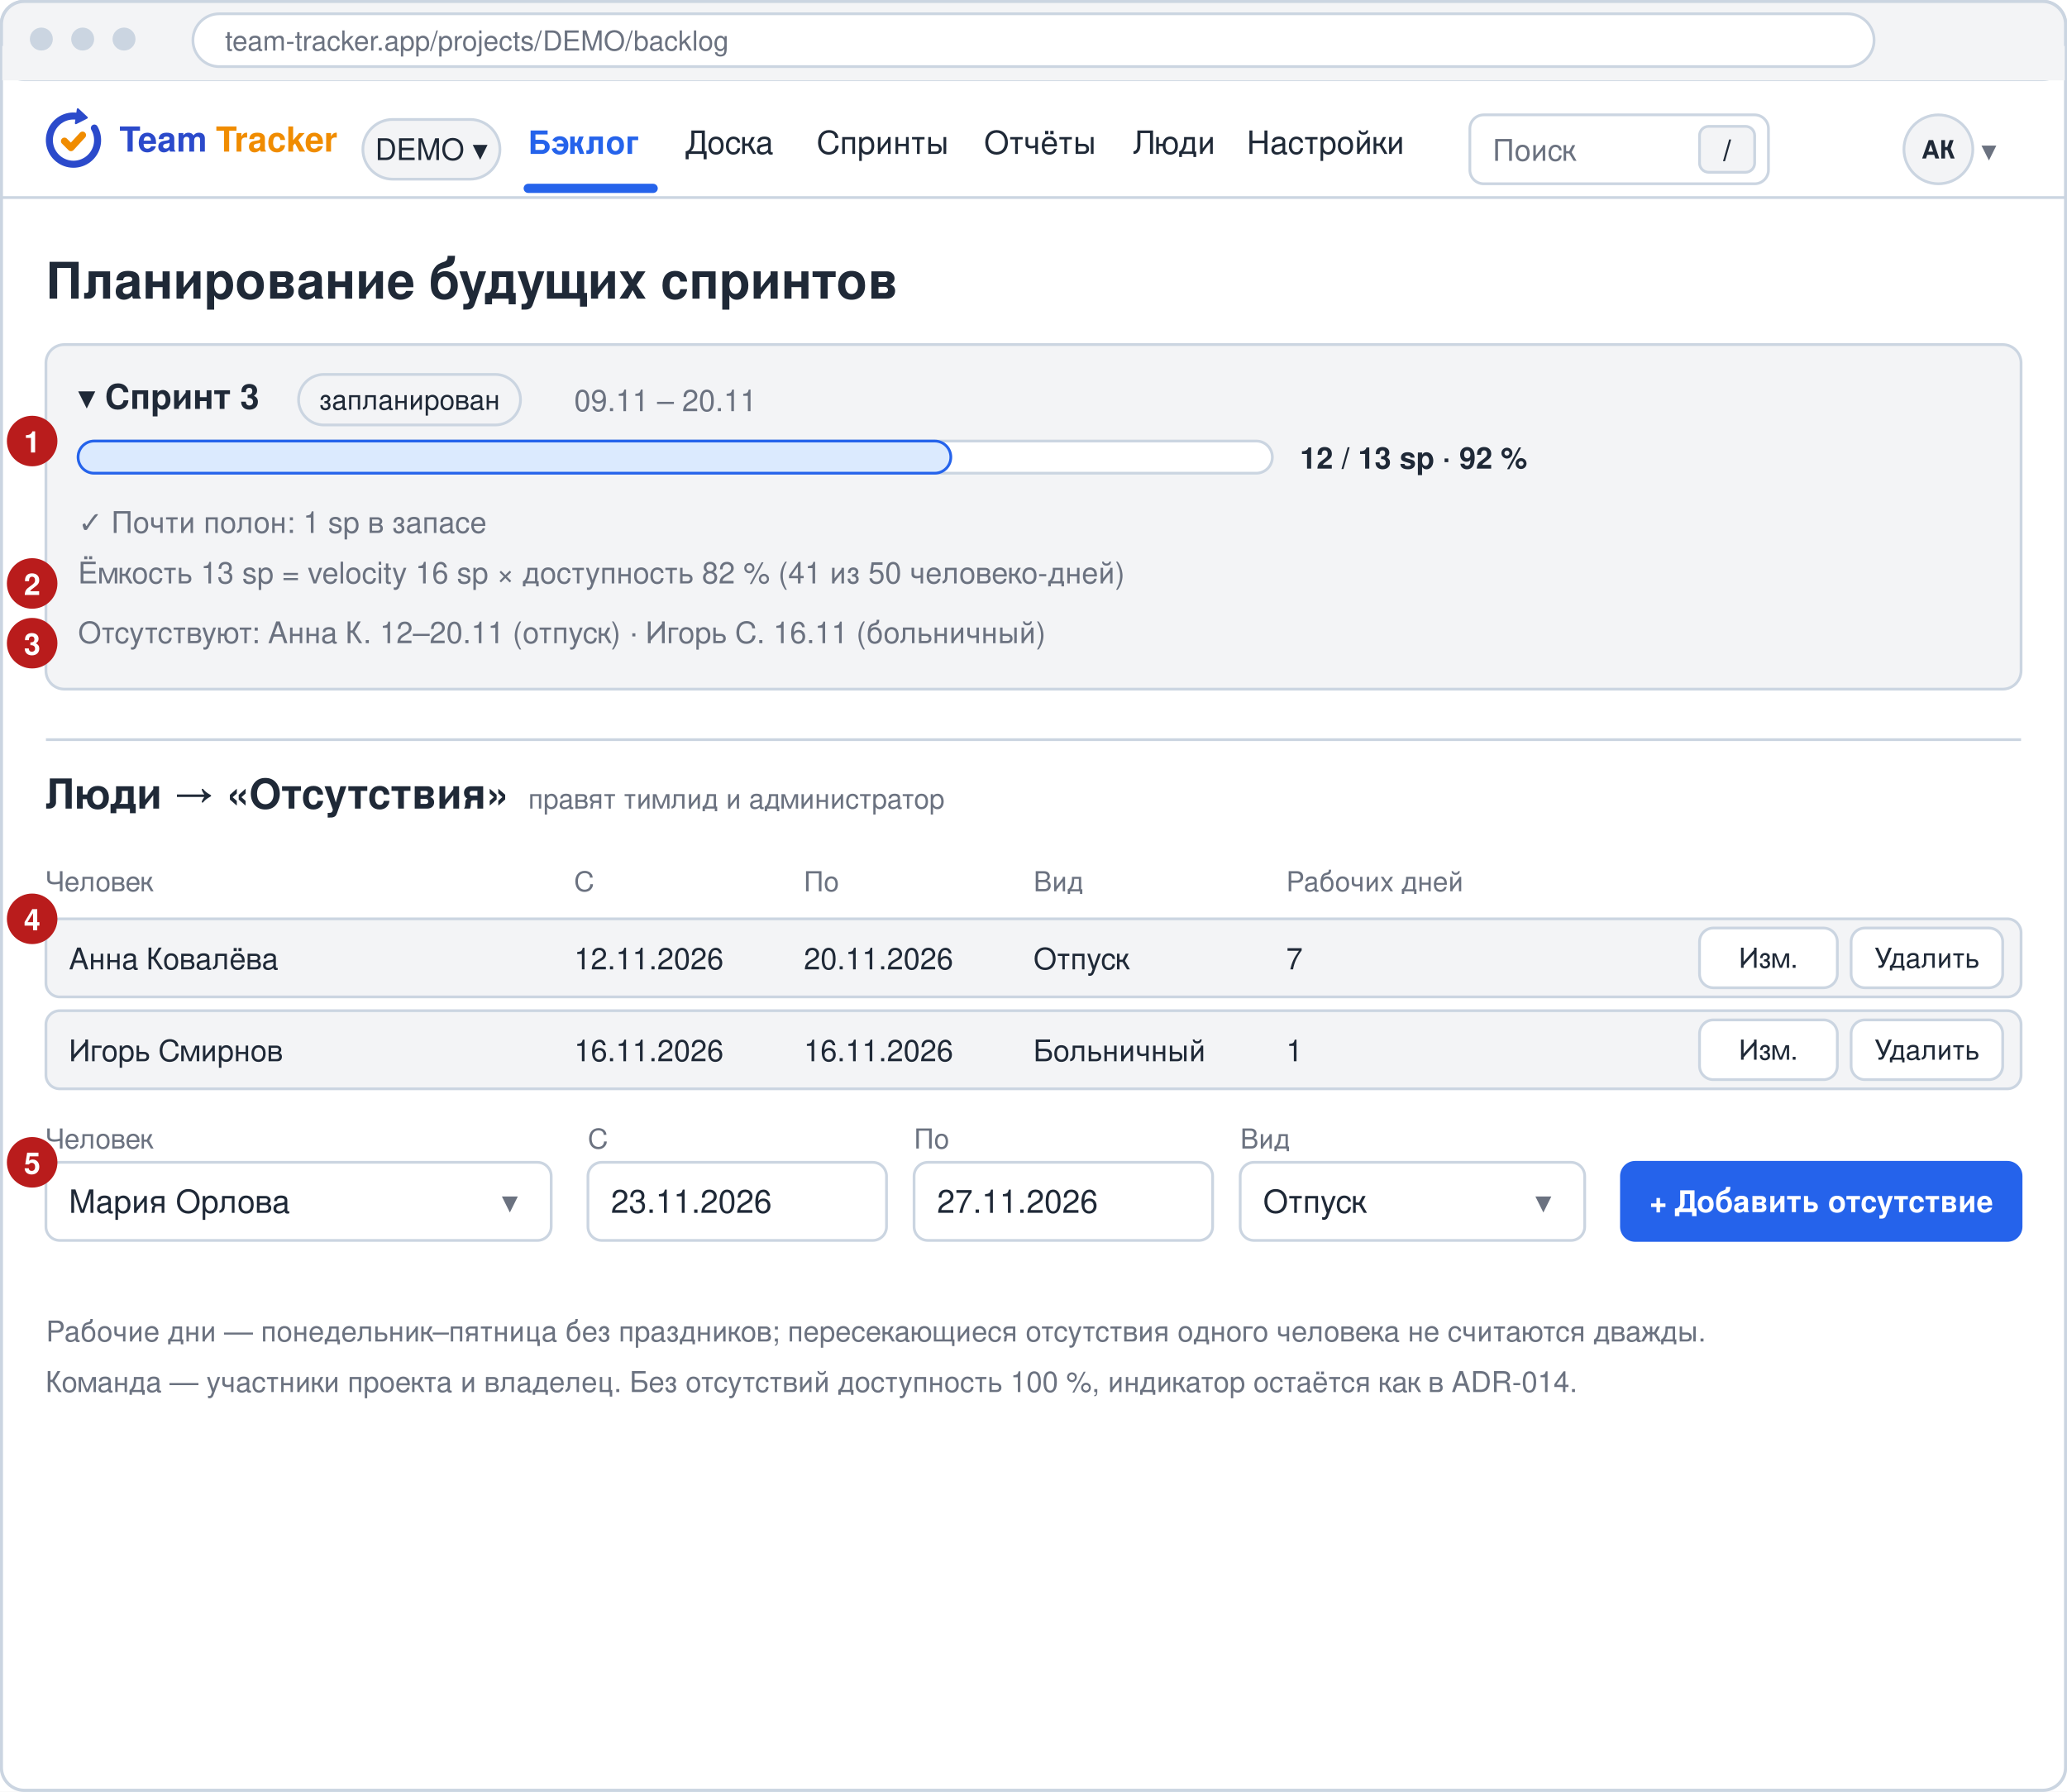
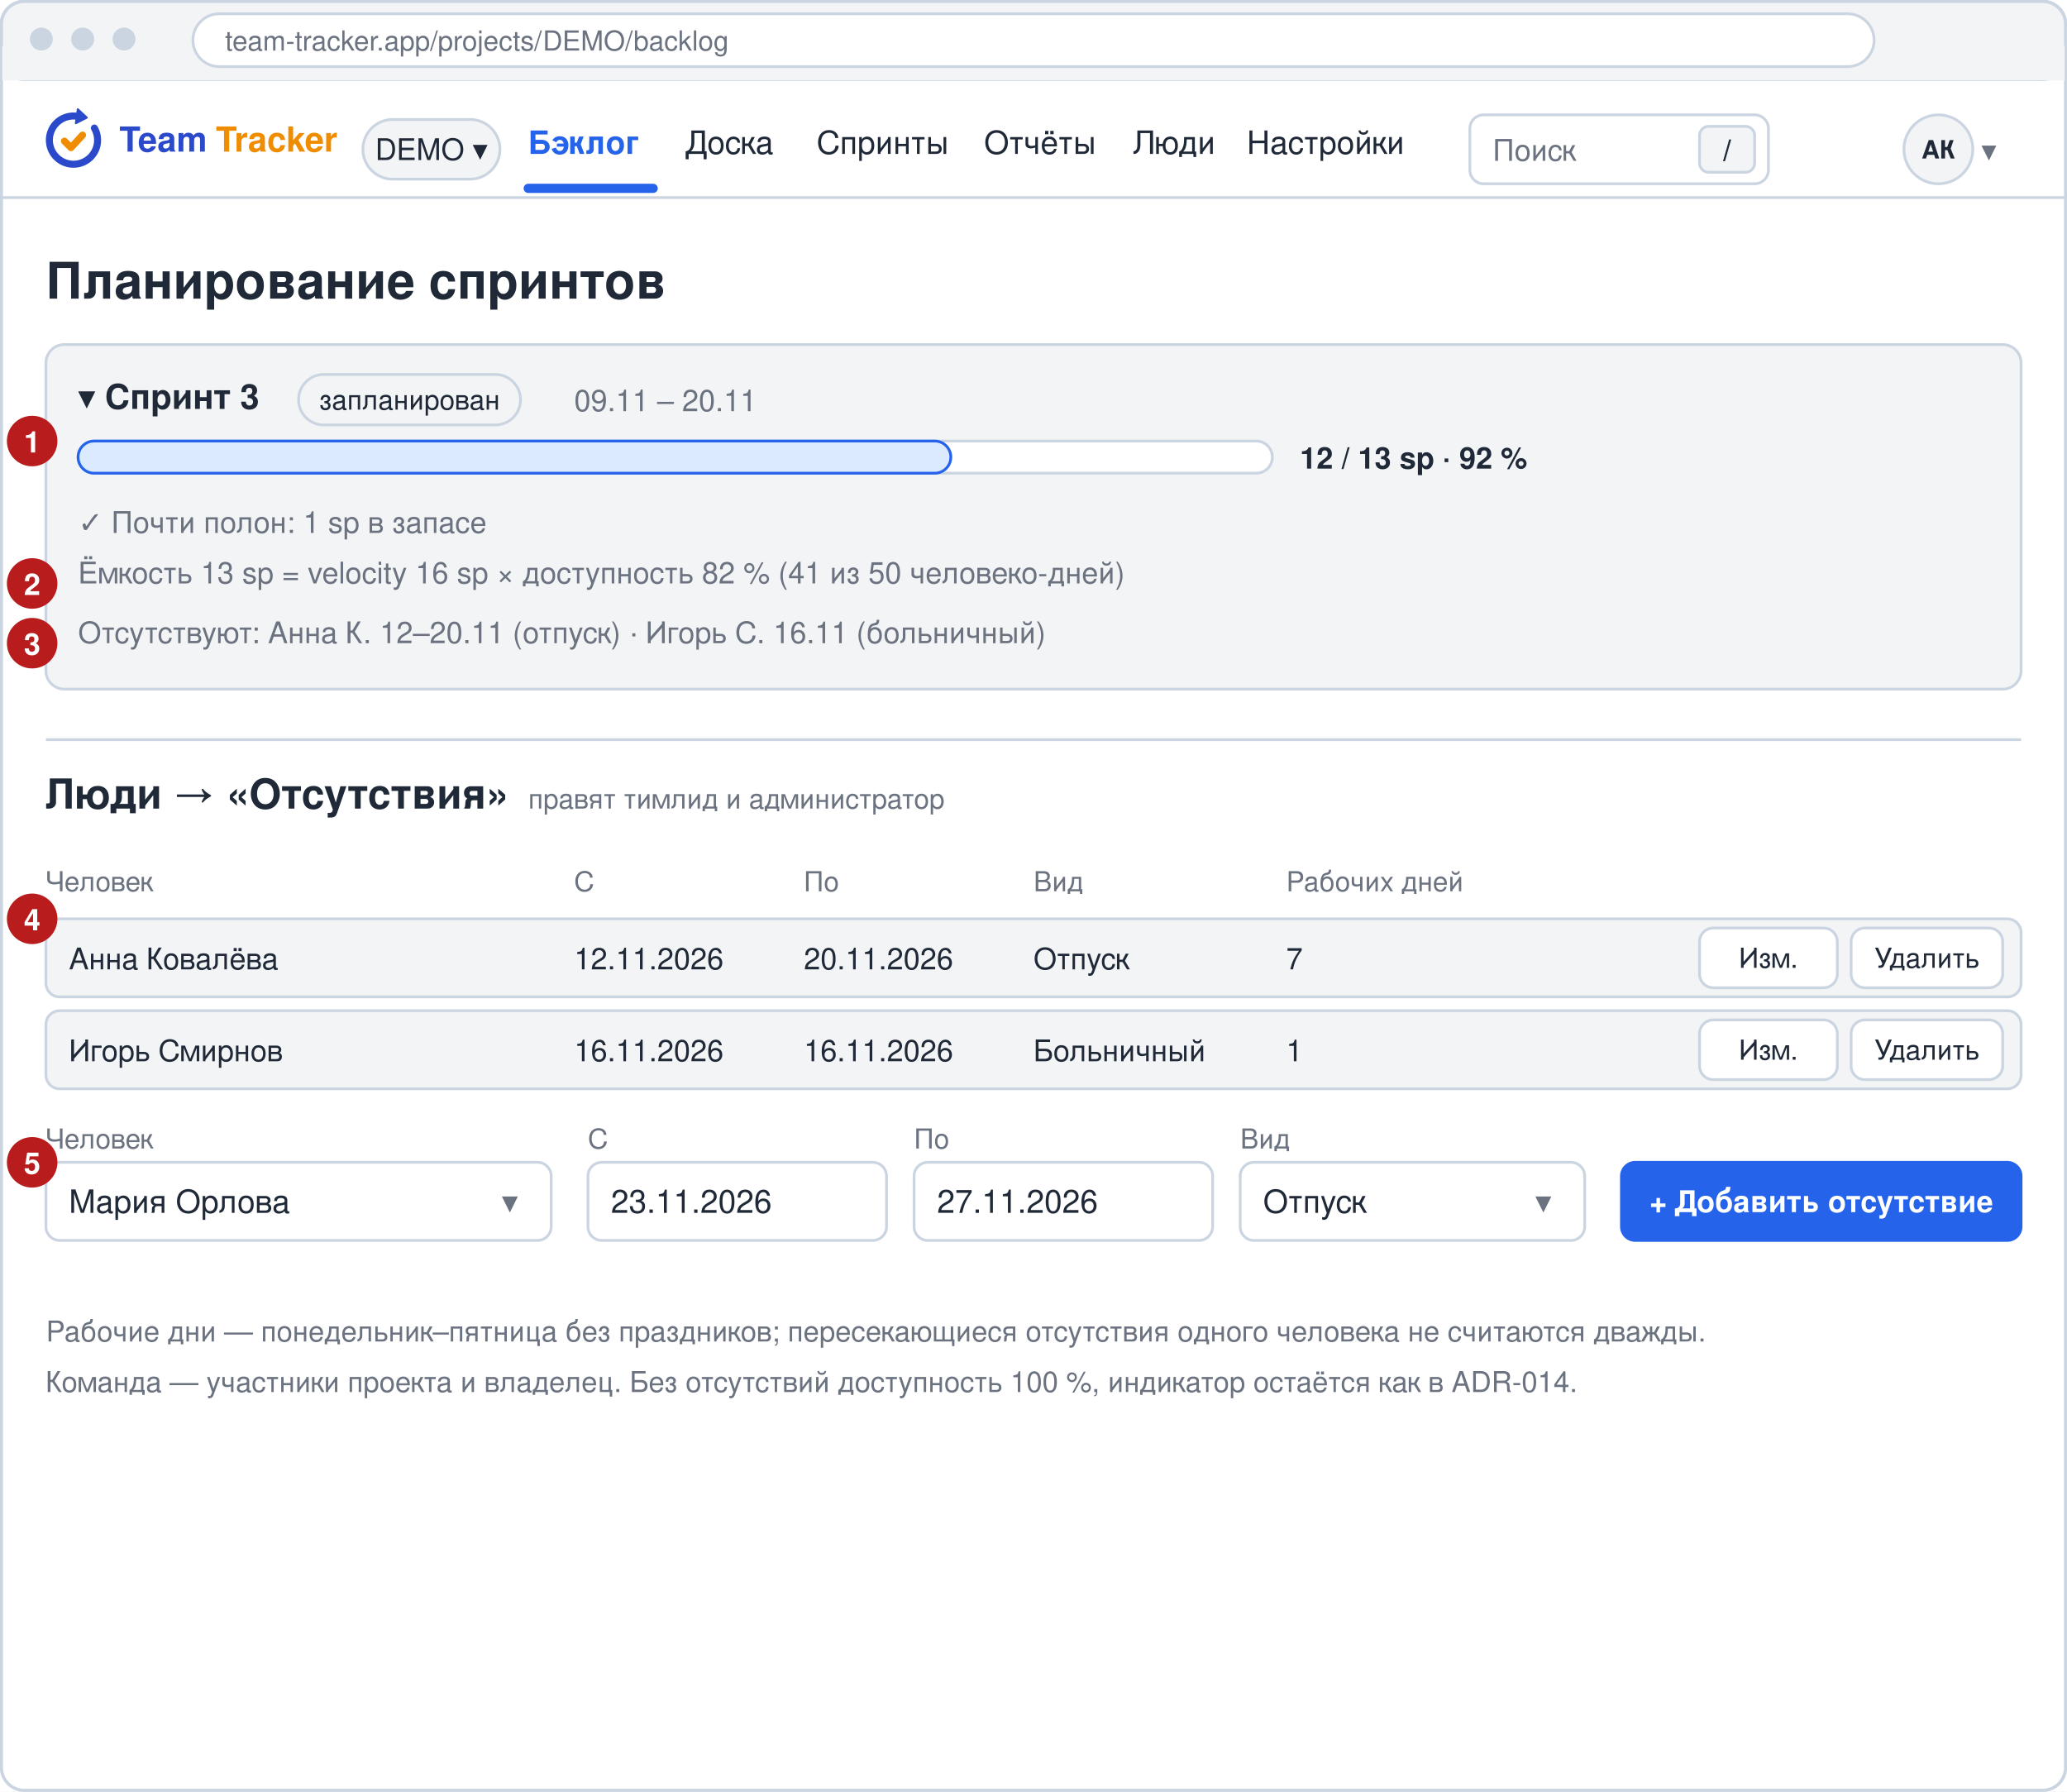
<svg xmlns="http://www.w3.org/2000/svg" width="900" height="780" viewBox="0 0 900 780" font-family="Helvetica, Arial, 'Segoe UI', 'DejaVu Sans', sans-serif" role="img" aria-label="Доступность людей и ёмкость спринта">
  <defs>
    <marker id="arr" viewBox="0 0 10 10" refX="9" refY="5" markerWidth="7" markerHeight="7" orient="auto-start-reverse">
      <path d="M0 0 L10 5 L0 10 z" fill="#2563eb" />
    </marker>
  </defs>
  <rect width="900" height="780" fill="#ffffff" />
  <rect x="0.6" y="0.6" width="898.8" height="778.8" rx="10" fill="#ffffff" stroke="#cbd5e1" stroke-width="1.4" />
  <rect x="0.6" y="0.6" width="898.8" height="34" rx="10" fill="#f3f4f6" stroke="#cbd5e1" stroke-width="1.4" />
  <rect x="1" y="20" width="898" height="15" rx="0" fill="#f3f4f6" />
  <circle cx="18" cy="17" r="5" fill="#cbd5e1" />
  <circle cx="36" cy="17" r="5" fill="#cbd5e1" />
  <circle cx="54" cy="17" r="5" fill="#cbd5e1" />
  <rect x="84" y="6" width="732" height="23" rx="11.5" fill="#ffffff" stroke="#cbd5e1" stroke-width="1.2" />
  <text x="98" y="22" text-anchor="start" font-size="12" fill="#6b7280">team-tracker.app/projects/DEMO/backlog</text>
  <line x1="1" y1="86" x2="899" y2="86" stroke="#cbd5e1" stroke-width="1.2" />
  <g transform="translate(18 47) scale(0.4375)">
    <path d="M52.78 20 A24 24 0 1 1 35.34 8.23" fill="none" stroke="#2B4ACB" stroke-width="7" stroke-linecap="round" />
    <polygon points="45.24,9.62 36.31,1.30 34.37,15.16" fill="#2B4ACB" stroke="#2B4ACB" stroke-width="2" stroke-linejoin="round" />
    <polyline points="23,33 29.5,39.5 41,27" fill="none" stroke="#F08C00" stroke-width="7" stroke-linecap="round" stroke-linejoin="round" />
  </g>
  <text x="52" y="66" text-anchor="start" font-size="15" font-weight="bold" fill="#2B4ACB">Team</text>
  <text x="94" y="66" text-anchor="start" font-size="15" font-weight="bold" fill="#F08C00">Tracker</text>
  <rect x="158" y="52" width="59.68" height="26" rx="13.0" fill="#f3f4f6" stroke="#cbd5e1" stroke-width="1.2" />
  <text x="187.84" y="69.68" text-anchor="middle" font-size="13" fill="#1f2937">DEMO ▾</text>
  <text x="230" y="67" text-anchor="start" font-size="14" font-weight="bold" fill="#2563eb">Бэклог</text>
  <rect x="228" y="80" width="58.4" height="4" rx="2" fill="#2563eb" />
  <text x="298.4" y="67" text-anchor="start" font-size="14" fill="#1f2937">Доска</text>
  <text x="355.6" y="67" text-anchor="start" font-size="14" fill="#1f2937">Спринты</text>
  <text x="428.48" y="67" text-anchor="start" font-size="14" fill="#1f2937">Отчёты</text>
  <text x="493.52" y="67" text-anchor="start" font-size="14" fill="#1f2937">Люди</text>
  <text x="542.88" y="67" text-anchor="start" font-size="14" fill="#1f2937">Настройки</text>
  <rect x="640" y="50" width="130" height="30" rx="6" fill="#ffffff" stroke="#cbd5e1" stroke-width="1.2" />
  <text x="650" y="70" text-anchor="start" font-size="13" fill="#6b7280">Поиск</text>
  <rect x="740" y="55" width="24" height="20" rx="4" fill="#f3f4f6" stroke="#cbd5e1" stroke-width="1.2" />
  <text x="752" y="70" text-anchor="middle" font-size="13" font-weight="bold" fill="#1f2937">/</text>
  <circle cx="844" cy="65" r="15" fill="#f3f4f6" stroke="#cbd5e1" stroke-width="1.2" />
  <text x="844" y="69" text-anchor="middle" font-size="11" font-weight="bold" fill="#1f2937">АК</text>
  <text x="866" y="70" text-anchor="middle" font-size="13" fill="#6b7280">▾</text>
-   <text x="20" y="130" text-anchor="start" font-size="22" font-weight="bold" fill="#1f2937">Планирование будущих спринтов</text>
+   <text x="20" y="130" text-anchor="start" font-size="22" font-weight="bold" fill="#1f2937">Планирование спринтов</text>
  <rect x="20" y="150" width="860" height="150" rx="8" fill="#f3f4f6" stroke="#cbd5e1" stroke-width="1.2" />
  <text x="34" y="178" text-anchor="start" font-size="15" font-weight="bold" fill="#1f2937">▾ Спринт 3</text>
  <rect x="130" y="163" width="96.64" height="22" rx="11.0" fill="#f3f4f6" stroke="#cbd5e1" stroke-width="1.2" />
  <text x="178.32" y="178.32" text-anchor="middle" font-size="12" fill="#1f2937">запланирован</text>
  <text x="250" y="179" text-anchor="start" font-size="13" fill="#6b7280">09.11 – 20.11</text>
  <rect x="34" y="192" width="520" height="14" rx="7" fill="#ffffff" stroke="#cbd5e1" stroke-width="1.2" />
  <rect x="34" y="192" width="380" height="14" rx="7" fill="#dbeafe" stroke="#2563eb" stroke-width="1.2" />
  <text x="566" y="204" text-anchor="start" font-size="13" font-weight="bold" fill="#1f2937">12 / 13 sp · 92 %</text>
  <text x="34" y="232" text-anchor="start" font-size="13" fill="#6b7280">✓ Почти полон: 1 sp в запасе</text>
  <text x="34" y="254" text-anchor="start" font-size="13" fill="#6b7280">Ёмкость 13 sp = velocity 16 sp × доступность 82 % (41 из 50 человеко-дней)</text>
  <text x="34" y="280" text-anchor="start" font-size="13" fill="#6b7280">Отсутствуют: Анна К. 12–20.11 (отпуск) · Игорь С. 16.11 (больничный)</text>
  <circle cx="14" cy="192" r="11" fill="#b91c1c" />
  <text x="14" y="197" text-anchor="middle" font-size="13" font-weight="bold" fill="#ffffff">1</text>
  <circle cx="14" cy="254" r="11" fill="#b91c1c" />
  <text x="14" y="259" text-anchor="middle" font-size="13" font-weight="bold" fill="#ffffff">2</text>
  <circle cx="14" cy="280" r="11" fill="#b91c1c" />
  <text x="14" y="285" text-anchor="middle" font-size="13" font-weight="bold" fill="#ffffff">3</text>
  <line x1="20" y1="322" x2="880" y2="322" stroke="#cbd5e1" stroke-width="1.2" />
  <text x="20" y="352" text-anchor="start" font-size="18" font-weight="bold" fill="#1f2937">Люди → «Отсутствия»</text>
  <text x="230" y="352" text-anchor="start" font-size="12" fill="#6b7280">правят тимлид и администратор</text>
  <text x="20" y="388" text-anchor="start" font-size="12" fill="#6b7280">Человек</text>
  <text x="250" y="388" text-anchor="start" font-size="12" fill="#6b7280">С</text>
  <text x="350" y="388" text-anchor="start" font-size="12" fill="#6b7280">По</text>
  <text x="450" y="388" text-anchor="start" font-size="12" fill="#6b7280">Вид</text>
  <text x="560" y="388" text-anchor="start" font-size="12" fill="#6b7280">Рабочих дней</text>
  <rect x="20" y="400" width="860" height="34" rx="6" fill="#f3f4f6" stroke="#cbd5e1" stroke-width="1.2" />
  <text x="30" y="422" text-anchor="start" font-size="13" fill="#1f2937">Анна Ковалёва</text>
  <text x="250" y="422" text-anchor="start" font-size="13" fill="#1f2937">12.11.2026</text>
  <text x="350" y="422" text-anchor="start" font-size="13" fill="#1f2937">20.11.2026</text>
  <text x="450" y="422" text-anchor="start" font-size="13" fill="#1f2937">Отпуск</text>
  <text x="560" y="422" text-anchor="start" font-size="13" fill="#1f2937">7</text>
  <rect x="740" y="404" width="60" height="26" rx="6" fill="#ffffff" stroke="#cbd5e1" stroke-width="1.2" />
  <text x="770.0" y="421.32" text-anchor="middle" font-size="12" fill="#1f2937">Изм.</text>
  <rect x="806" y="404" width="66" height="26" rx="6" fill="#ffffff" stroke="#cbd5e1" stroke-width="1.2" />
  <text x="839.0" y="421.32" text-anchor="middle" font-size="12" fill="#1f2937">Удалить</text>
  <rect x="20" y="440" width="860" height="34" rx="6" fill="#f3f4f6" stroke="#cbd5e1" stroke-width="1.2" />
  <text x="30" y="462" text-anchor="start" font-size="13" fill="#1f2937">Игорь Смирнов</text>
  <text x="250" y="462" text-anchor="start" font-size="13" fill="#1f2937">16.11.2026</text>
  <text x="350" y="462" text-anchor="start" font-size="13" fill="#1f2937">16.11.2026</text>
  <text x="450" y="462" text-anchor="start" font-size="13" fill="#1f2937">Больничный</text>
  <text x="560" y="462" text-anchor="start" font-size="13" fill="#1f2937">1</text>
  <rect x="740" y="444" width="60" height="26" rx="6" fill="#ffffff" stroke="#cbd5e1" stroke-width="1.2" />
  <text x="770.0" y="461.32" text-anchor="middle" font-size="12" fill="#1f2937">Изм.</text>
  <rect x="806" y="444" width="66" height="26" rx="6" fill="#ffffff" stroke="#cbd5e1" stroke-width="1.2" />
  <text x="839.0" y="461.32" text-anchor="middle" font-size="12" fill="#1f2937">Удалить</text>
  <circle cx="14" cy="400" r="11" fill="#b91c1c" />
  <text x="14" y="405" text-anchor="middle" font-size="13" font-weight="bold" fill="#ffffff">4</text>
  <text x="20" y="500" text-anchor="start" font-size="12" fill="#6b7280">Человек</text>
  <rect x="20" y="506" width="220" height="34" rx="6" fill="#ffffff" stroke="#cbd5e1" stroke-width="1.2" />
  <text x="30" y="528" text-anchor="start" font-size="14" fill="#1f2937">Мария Орлова</text>
  <text x="222" y="528.0" text-anchor="middle" font-size="14" fill="#6b7280">▾</text>
  <text x="256" y="500" text-anchor="start" font-size="12" fill="#6b7280">С</text>
  <rect x="256" y="506" width="130" height="34" rx="6" fill="#ffffff" stroke="#cbd5e1" stroke-width="1.2" />
  <text x="266" y="528" text-anchor="start" font-size="14" fill="#1f2937">23.11.2026</text>
  <text x="398" y="500" text-anchor="start" font-size="12" fill="#6b7280">По</text>
  <rect x="398" y="506" width="130" height="34" rx="6" fill="#ffffff" stroke="#cbd5e1" stroke-width="1.2" />
  <text x="408" y="528" text-anchor="start" font-size="14" fill="#1f2937">27.11.2026</text>
  <text x="540" y="500" text-anchor="start" font-size="12" fill="#6b7280">Вид</text>
  <rect x="540" y="506" width="150" height="34" rx="6" fill="#ffffff" stroke="#cbd5e1" stroke-width="1.2" />
  <text x="550" y="528" text-anchor="start" font-size="14" fill="#1f2937">Отпуск</text>
  <text x="672" y="528.0" text-anchor="middle" font-size="14" fill="#6b7280">▾</text>
  <rect x="706" y="506" width="174" height="34" rx="6" fill="#2563eb" stroke="#2563eb" stroke-width="1.2" />
  <text x="793.0" y="527.68" text-anchor="middle" font-size="13" font-weight="bold" fill="#ffffff">+ Добавить отсутствие</text>
  <circle cx="14" cy="506" r="11" fill="#b91c1c" />
  <text x="14" y="511" text-anchor="middle" font-size="13" font-weight="bold" fill="#ffffff">5</text>
  <text x="20" y="584" text-anchor="start" font-size="12.5" fill="#6b7280">Рабочие дни — понедельник–пятница без праздников; пересекающиеся отсутствия одного человека не считаются дважды.</text>
  <text x="20" y="606" text-anchor="start" font-size="12.5" fill="#6b7280">Команда — участники проекта и владелец. Без отсутствий доступность 100 %, индикатор остаётся как в ADR-014.</text>
</svg>
